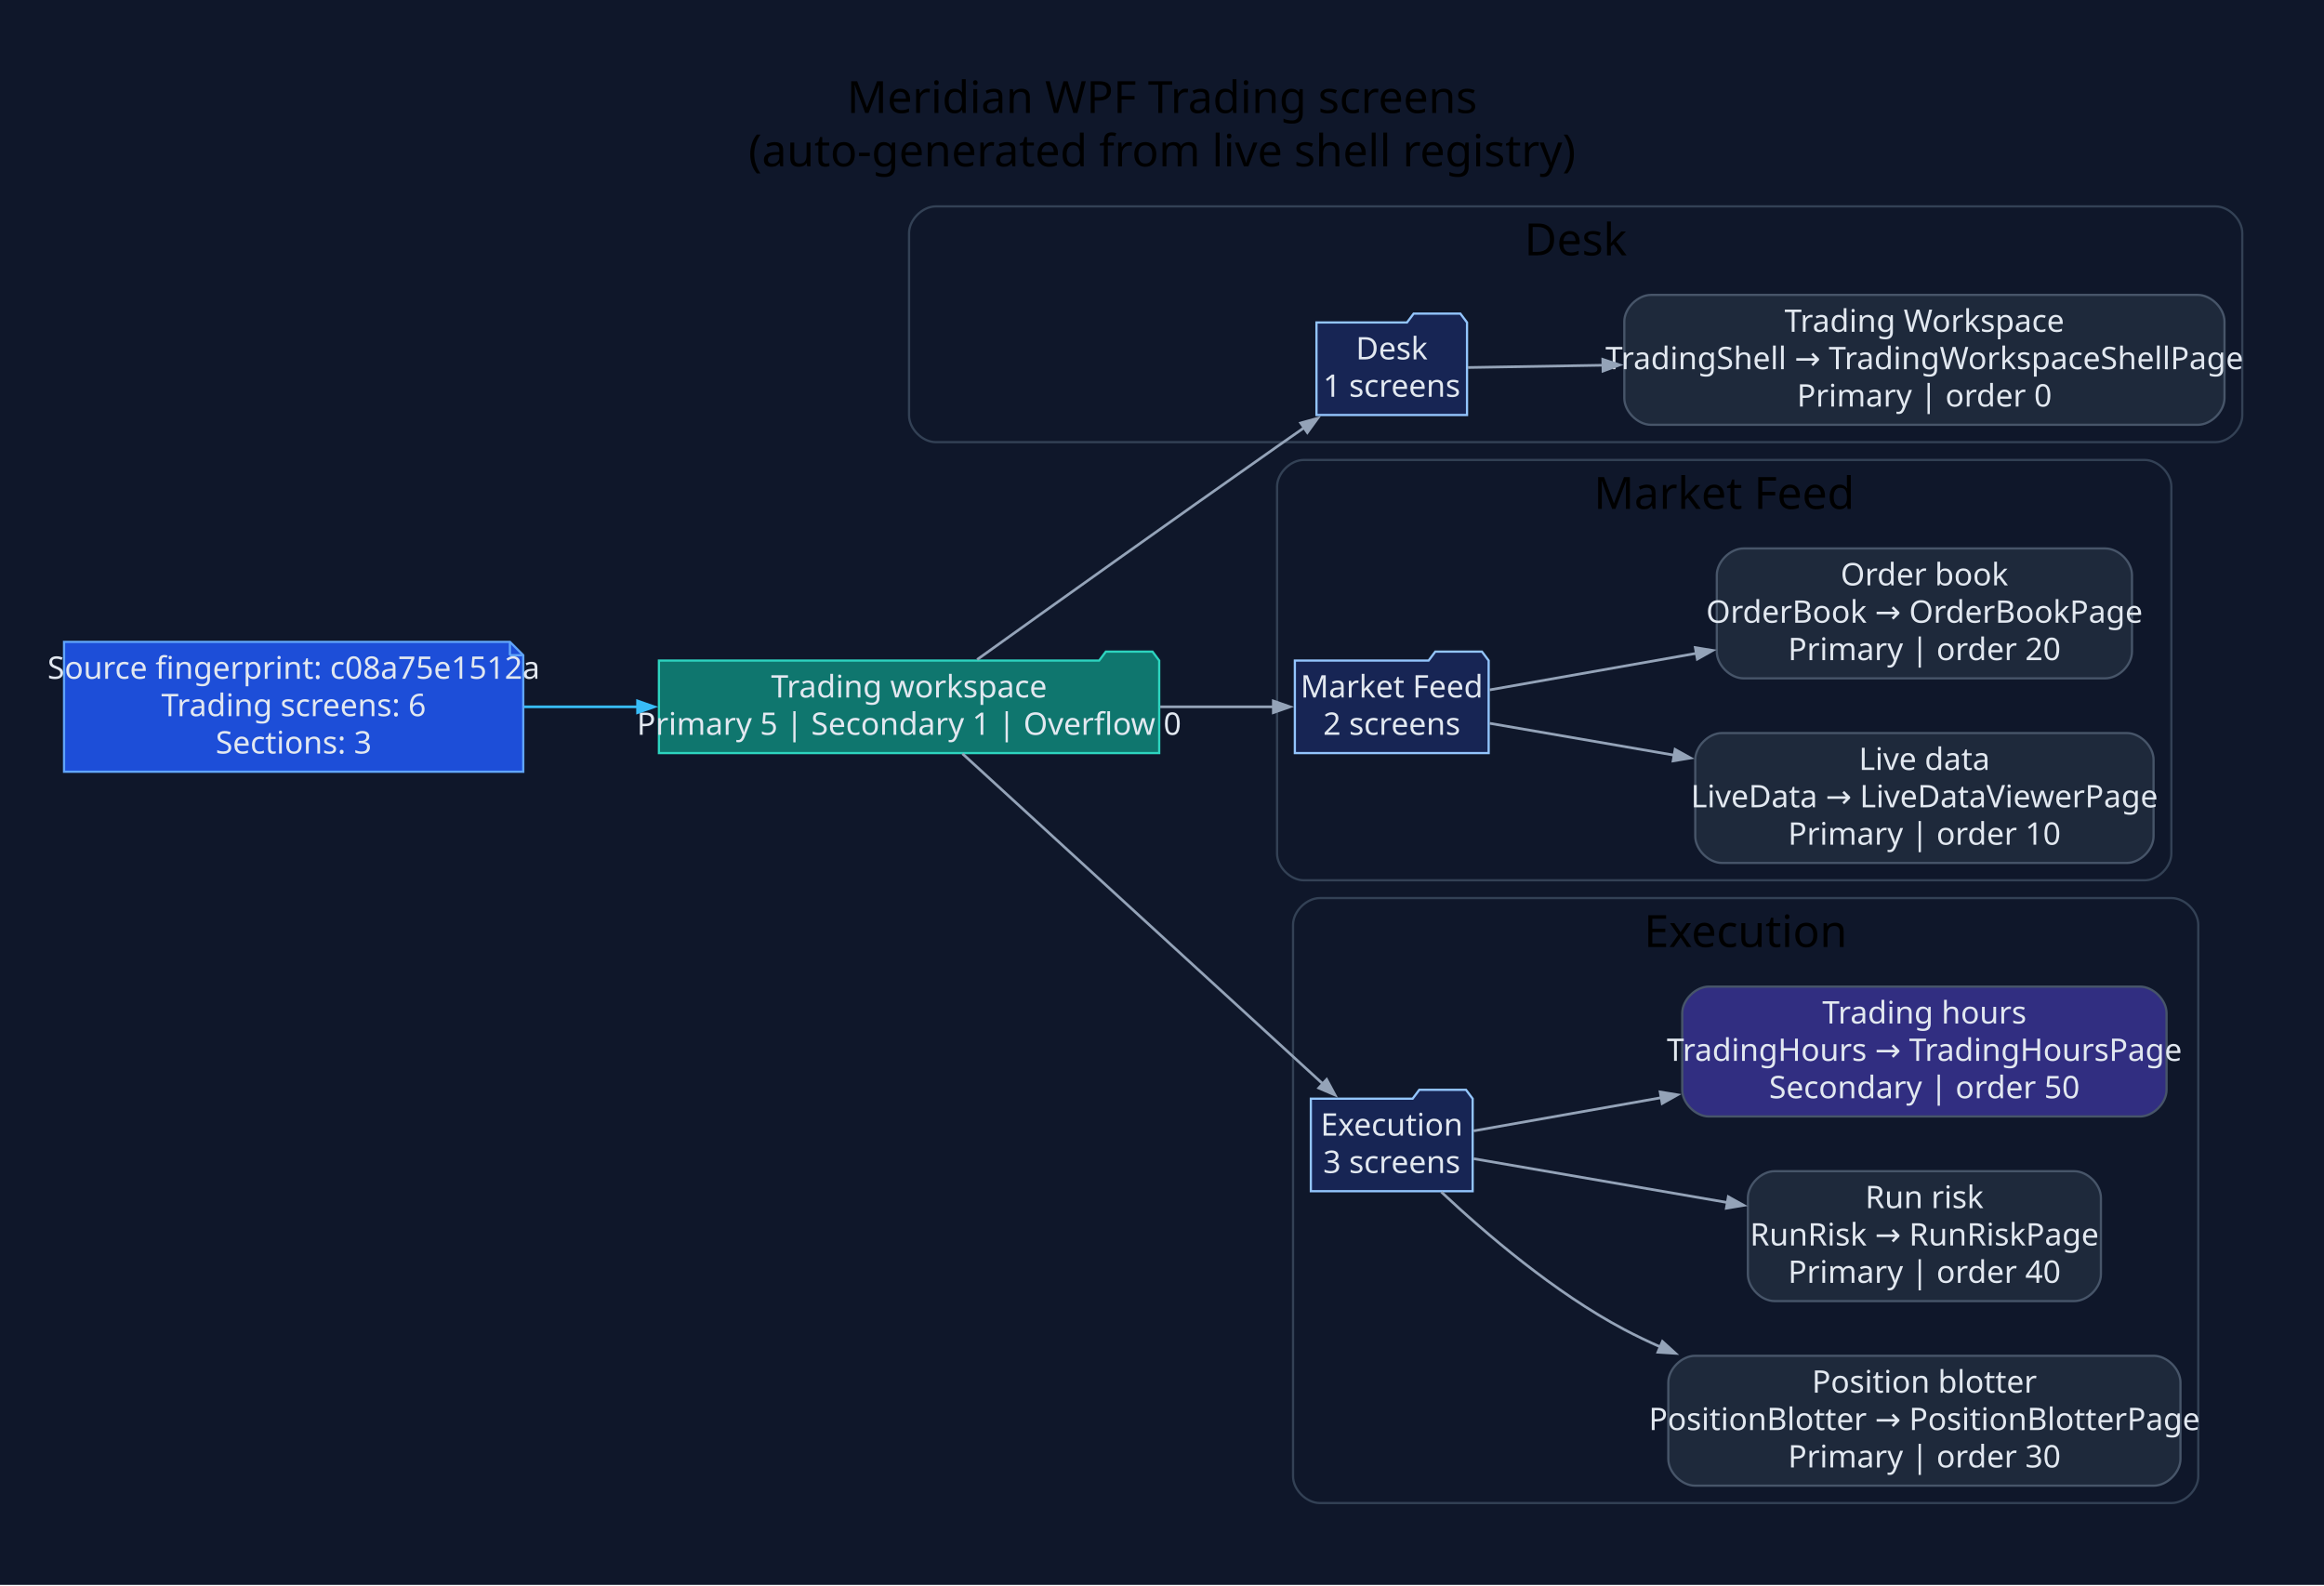
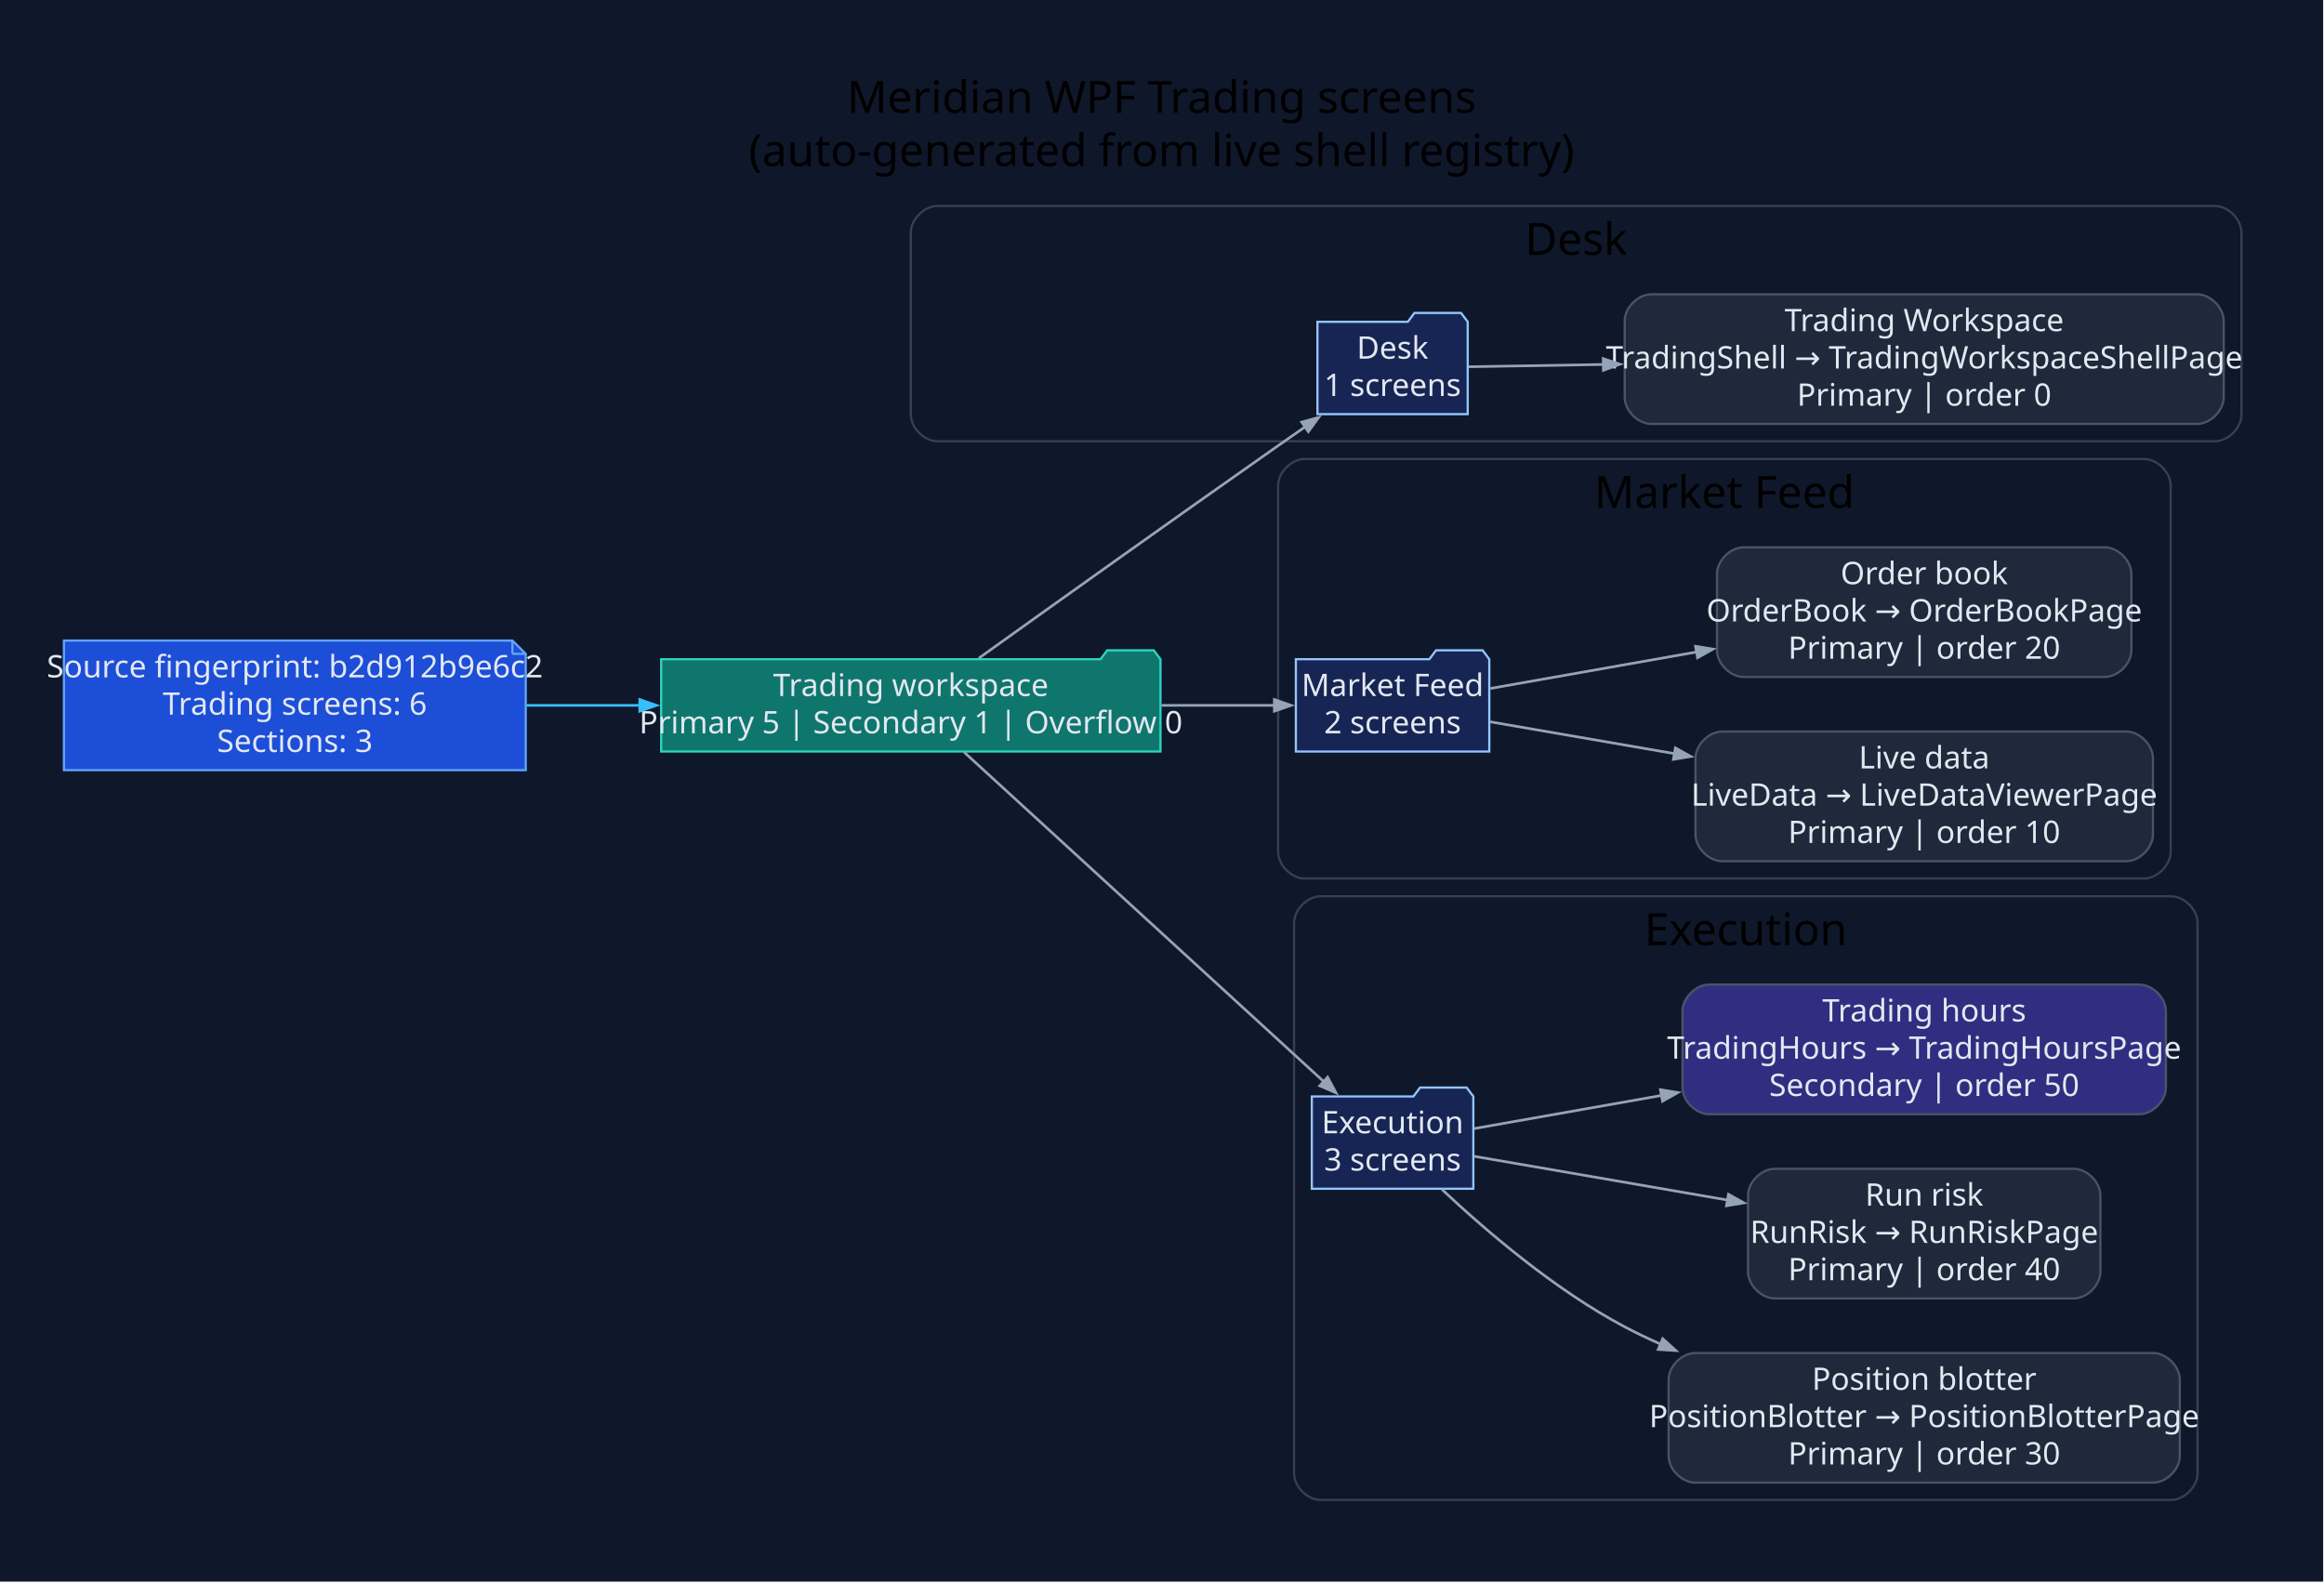
- <svg xmlns="http://www.w3.org/2000/svg" width="1045pt" height="713pt" viewBox="0.00 0.00 1045.00 713.00">
+ <svg xmlns="http://www.w3.org/2000/svg" width="1047pt" height="713pt" viewBox="0.00 0.00 1047.00 713.00">
  <g id="graph0" class="graph" transform="scale(1 1) rotate(0) translate(28.8 683.8)">
-     <polygon fill="#0f172a" stroke="none" points="-28.8,28.8 -28.8,-683.8 1016.25,-683.8 1016.25,28.8 -28.8,28.8" />
-     <text xml:space="preserve" text-anchor="middle" x="493.73" y="-633" font-family="Segoe UI" font-size="20.00">Meridian WPF Trading screens</text>
-     <text xml:space="preserve" text-anchor="middle" x="493.73" y="-609" font-family="Segoe UI" font-size="20.00">(auto-generated from live shell registry)</text>
+     <polygon fill="#0f172a" stroke="none" points="-28.8,28.8 -28.8,-683.8 1017.82,-683.8 1017.82,28.8 -28.8,28.8" />
+     <text xml:space="preserve" text-anchor="middle" x="494.51" y="-633" font-family="Segoe UI" font-size="20.00">Meridian WPF Trading screens</text>
+     <text xml:space="preserve" text-anchor="middle" x="494.51" y="-609" font-family="Segoe UI" font-size="20.00">(auto-generated from live shell registry)</text>
    <g id="clust1" class="cluster">
-       <path fill="#0f172a" stroke="#334155" d="M391.96,-485C391.96,-485 967.45,-485 967.45,-485 973.45,-485 979.45,-491 979.45,-497 979.45,-497 979.45,-579 979.45,-579 979.45,-585 973.45,-591 967.45,-591 967.45,-591 391.96,-591 391.96,-591 385.96,-591 379.96,-585 379.96,-579 379.96,-579 379.96,-497 379.96,-497 379.96,-491 385.96,-485 391.96,-485" />
-       <text xml:space="preserve" text-anchor="middle" x="679.71" y="-569" font-family="Segoe UI" font-size="20.00">Desk</text>
+       <path fill="#0f172a" stroke="#334155" d="M393.54,-485C393.54,-485 969.02,-485 969.02,-485 975.02,-485 981.02,-491 981.02,-497 981.02,-497 981.02,-579 981.02,-579 981.02,-585 975.02,-591 969.02,-591 969.02,-591 393.54,-591 393.54,-591 387.54,-591 381.54,-585 381.54,-579 381.54,-579 381.54,-497 381.54,-497 381.54,-491 387.54,-485 393.54,-485" />
+       <text xml:space="preserve" text-anchor="middle" x="681.28" y="-569" font-family="Segoe UI" font-size="20.00">Desk</text>
    </g>
    <g id="clust2" class="cluster">
-       <path fill="#0f172a" stroke="#334155" d="M557.44,-288C557.44,-288 935.56,-288 935.56,-288 941.56,-288 947.56,-294 947.56,-300 947.56,-300 947.56,-465 947.56,-465 947.56,-471 941.56,-477 935.56,-477 935.56,-477 557.44,-477 557.44,-477 551.44,-477 545.44,-471 545.44,-465 545.44,-465 545.44,-300 545.44,-300 545.44,-294 551.44,-288 557.44,-288" />
-       <text xml:space="preserve" text-anchor="middle" x="746.5" y="-455" font-family="Segoe UI" font-size="20.00">Market Feed</text>
+       <path fill="#0f172a" stroke="#334155" d="M559.01,-288C559.01,-288 937.13,-288 937.13,-288 943.13,-288 949.13,-294 949.13,-300 949.13,-300 949.13,-465 949.13,-465 949.13,-471 943.13,-477 937.13,-477 937.13,-477 559.01,-477 559.01,-477 553.01,-477 547.01,-471 547.01,-465 547.01,-465 547.01,-300 547.01,-300 547.01,-294 553.01,-288 559.01,-288" />
+       <text xml:space="preserve" text-anchor="middle" x="748.07" y="-455" font-family="Segoe UI" font-size="20.00">Market Feed</text>
    </g>
    <g id="clust3" class="cluster">
-       <path fill="#0f172a" stroke="#334155" d="M564.63,-8C564.63,-8 947.66,-8 947.66,-8 953.66,-8 959.66,-14 959.66,-20 959.66,-20 959.66,-268 959.66,-268 959.66,-274 953.66,-280 947.66,-280 947.66,-280 564.63,-280 564.63,-280 558.63,-280 552.63,-274 552.63,-268 552.63,-268 552.63,-20 552.63,-20 552.63,-14 558.63,-8 564.63,-8" />
-       <text xml:space="preserve" text-anchor="middle" x="756.14" y="-258" font-family="Segoe UI" font-size="20.00">Execution</text>
+       <path fill="#0f172a" stroke="#334155" d="M566.2,-8C566.2,-8 949.23,-8 949.23,-8 955.23,-8 961.23,-14 961.23,-20 961.23,-20 961.23,-268 961.23,-268 961.23,-274 955.23,-280 949.23,-280 949.23,-280 566.2,-280 566.2,-280 560.2,-280 554.2,-274 554.2,-268 554.2,-268 554.2,-20 554.2,-20 554.2,-14 560.2,-8 566.2,-8" />
+       <text xml:space="preserve" text-anchor="middle" x="757.72" y="-258" font-family="Segoe UI" font-size="20.00">Execution</text>
    </g>
    <g id="node1" class="node">
-       <polygon fill="#1d4ed8" stroke="#60a5fa" points="200.49,-395.2 0,-395.2 0,-336.8 206.49,-336.8 206.49,-389.2 200.49,-395.2" />
-       <polyline fill="none" stroke="#60a5fa" points="200.49,-395.2 200.49,-389.2" />
-       <polyline fill="none" stroke="#60a5fa" points="206.49,-389.2 200.49,-389.2" />
-       <text xml:space="preserve" text-anchor="middle" x="103.25" y="-378.6" font-family="Segoe UI" font-size="14.00" fill="#e2e8f0">Source fingerprint: c08a75e1512a</text>
-       <text xml:space="preserve" text-anchor="middle" x="103.25" y="-361.8" font-family="Segoe UI" font-size="14.00" fill="#e2e8f0">Trading screens: 6</text>
-       <text xml:space="preserve" text-anchor="middle" x="103.25" y="-345" font-family="Segoe UI" font-size="14.00" fill="#e2e8f0">Sections: 3</text>
+       <polygon fill="#1d4ed8" stroke="#60a5fa" points="202.06,-395.2 0,-395.2 0,-336.8 208.06,-336.8 208.06,-389.2 202.06,-395.2" />
+       <polyline fill="none" stroke="#60a5fa" points="202.06,-395.2 202.06,-389.2" />
+       <polyline fill="none" stroke="#60a5fa" points="208.06,-389.2 202.06,-389.2" />
+       <text xml:space="preserve" text-anchor="middle" x="104.03" y="-378.6" font-family="Segoe UI" font-size="14.00" fill="#e2e8f0">Source fingerprint: b2d912b9e6c2</text>
+       <text xml:space="preserve" text-anchor="middle" x="104.03" y="-361.8" font-family="Segoe UI" font-size="14.00" fill="#e2e8f0">Trading screens: 6</text>
+       <text xml:space="preserve" text-anchor="middle" x="104.03" y="-345" font-family="Segoe UI" font-size="14.00" fill="#e2e8f0">Sections: 3</text>
    </g>
    <g id="node2" class="node">
-       <polygon fill="#0f766e" stroke="#2dd4bf" points="492.44,-386.8 489.44,-390.8 468.44,-390.8 465.44,-386.8 267.49,-386.8 267.49,-345.2 492.44,-345.2 492.44,-386.8" />
-       <text xml:space="preserve" text-anchor="middle" x="379.96" y="-370.2" font-family="Segoe UI" font-size="14.00" fill="#e2e8f0">Trading workspace</text>
-       <text xml:space="preserve" text-anchor="middle" x="379.96" y="-353.4" font-family="Segoe UI" font-size="14.00" fill="#e2e8f0">Primary 5 | Secondary 1 | Overflow 0</text>
+       <polygon fill="#0f766e" stroke="#2dd4bf" points="494.01,-386.8 491.01,-390.8 470.01,-390.8 467.01,-386.8 269.06,-386.8 269.06,-345.2 494.01,-345.2 494.01,-386.8" />
+       <text xml:space="preserve" text-anchor="middle" x="381.54" y="-370.2" font-family="Segoe UI" font-size="14.00" fill="#e2e8f0">Trading workspace</text>
+       <text xml:space="preserve" text-anchor="middle" x="381.54" y="-353.4" font-family="Segoe UI" font-size="14.00" fill="#e2e8f0">Primary 5 | Secondary 1 | Overflow 0</text>
    </g>
    <g id="edge1" class="edge">
-       <path fill="none" stroke="#38bdf8" stroke-width="1.2" d="M206.93,-366C223.67,-366 241.15,-366 258.28,-366" />
-       <polygon fill="#38bdf8" stroke="#38bdf8" stroke-width="1.2" points="257.88,-368.63 265.38,-366 257.88,-363.38 257.88,-368.63" />
+       <path fill="none" stroke="#38bdf8" stroke-width="1.2" d="M208.4,-366C225.18,-366 242.68,-366 259.82,-366" />
+       <polygon fill="#38bdf8" stroke="#38bdf8" stroke-width="1.2" points="259.43,-368.63 266.93,-366 259.43,-363.38 259.43,-368.63" />
    </g>
    <g id="node3" class="node">
-       <polygon fill="#172554" stroke="#93c5fd" points="630.86,-538.8 627.86,-542.8 606.86,-542.8 603.86,-538.8 563.16,-538.8 563.16,-497.2 630.86,-497.2 630.86,-538.8" />
-       <text xml:space="preserve" text-anchor="middle" x="597.01" y="-522.2" font-family="Segoe UI" font-size="14.00" fill="#e2e8f0">Desk</text>
-       <text xml:space="preserve" text-anchor="middle" x="597.01" y="-505.4" font-family="Segoe UI" font-size="14.00" fill="#e2e8f0">1 screens</text>
+       <polygon fill="#172554" stroke="#93c5fd" points="632.43,-538.8 629.43,-542.8 608.43,-542.8 605.43,-538.8 564.73,-538.8 564.73,-497.2 632.43,-497.2 632.43,-538.8" />
+       <text xml:space="preserve" text-anchor="middle" x="598.58" y="-522.2" font-family="Segoe UI" font-size="14.00" fill="#e2e8f0">Desk</text>
+       <text xml:space="preserve" text-anchor="middle" x="598.58" y="-505.4" font-family="Segoe UI" font-size="14.00" fill="#e2e8f0">1 screens</text>
    </g>
    <g id="edge2" class="edge">
-       <path fill="none" stroke="#94a3b8" stroke-width="1.2" d="M410.59,-387.25C443.46,-410.78 498.11,-449.79 545.44,-483 549.43,-485.8 553.6,-488.71 557.76,-491.61" />
-       <polygon fill="#94a3b8" stroke="#94a3b8" stroke-width="1.2" points="556.06,-493.62 563.72,-495.74 559.05,-489.31 556.06,-493.62" />
+       <path fill="none" stroke="#94a3b8" stroke-width="1.2" d="M412.17,-387.25C445.04,-410.78 499.68,-449.79 547.01,-483 551,-485.8 555.17,-488.71 559.34,-491.61" />
+       <polygon fill="#94a3b8" stroke="#94a3b8" stroke-width="1.2" points="557.63,-493.62 565.29,-495.74 560.63,-489.31 557.63,-493.62" />
    </g>
    <g id="node5" class="node">
-       <polygon fill="#172554" stroke="#93c5fd" points="640.58,-386.8 637.58,-390.8 616.58,-390.8 613.58,-386.8 553.44,-386.8 553.44,-345.2 640.58,-345.2 640.58,-386.8" />
-       <text xml:space="preserve" text-anchor="middle" x="597.01" y="-370.2" font-family="Segoe UI" font-size="14.00" fill="#e2e8f0">Market Feed</text>
-       <text xml:space="preserve" text-anchor="middle" x="597.01" y="-353.4" font-family="Segoe UI" font-size="14.00" fill="#e2e8f0">2 screens</text>
+       <polygon fill="#172554" stroke="#93c5fd" points="642.15,-386.8 639.15,-390.8 618.15,-390.8 615.15,-386.8 555.01,-386.8 555.01,-345.2 642.15,-345.2 642.15,-386.8" />
+       <text xml:space="preserve" text-anchor="middle" x="598.58" y="-370.2" font-family="Segoe UI" font-size="14.00" fill="#e2e8f0">Market Feed</text>
+       <text xml:space="preserve" text-anchor="middle" x="598.58" y="-353.4" font-family="Segoe UI" font-size="14.00" fill="#e2e8f0">2 screens</text>
    </g>
    <g id="edge4" class="edge">
-       <path fill="none" stroke="#94a3b8" stroke-width="1.2" d="M492.9,-366C510.81,-366 528.56,-366 544.16,-366" />
-       <polygon fill="#94a3b8" stroke="#94a3b8" stroke-width="1.2" points="543.76,-368.63 551.26,-366 543.76,-363.38 543.76,-368.63" />
+       <path fill="none" stroke="#94a3b8" stroke-width="1.2" d="M494.47,-366C512.38,-366 530.13,-366 545.73,-366" />
+       <polygon fill="#94a3b8" stroke="#94a3b8" stroke-width="1.2" points="545.33,-368.63 552.83,-366 545.33,-363.38 545.33,-368.63" />
    </g>
    <g id="node8" class="node">
-       <polygon fill="#172554" stroke="#93c5fd" points="633.39,-189.8 630.39,-193.8 609.39,-193.8 606.39,-189.8 560.63,-189.8 560.63,-148.2 633.39,-148.2 633.39,-189.8" />
-       <text xml:space="preserve" text-anchor="middle" x="597.01" y="-173.2" font-family="Segoe UI" font-size="14.00" fill="#e2e8f0">Execution</text>
-       <text xml:space="preserve" text-anchor="middle" x="597.01" y="-156.4" font-family="Segoe UI" font-size="14.00" fill="#e2e8f0">3 screens</text>
+       <polygon fill="#172554" stroke="#93c5fd" points="634.96,-189.8 631.96,-193.8 610.96,-193.8 607.96,-189.8 562.2,-189.8 562.2,-148.2 634.96,-148.2 634.96,-189.8" />
+       <text xml:space="preserve" text-anchor="middle" x="598.58" y="-173.2" font-family="Segoe UI" font-size="14.00" fill="#e2e8f0">Execution</text>
+       <text xml:space="preserve" text-anchor="middle" x="598.58" y="-156.4" font-family="Segoe UI" font-size="14.00" fill="#e2e8f0">3 screens</text>
    </g>
    <g id="edge7" class="edge">
-       <path fill="none" stroke="#94a3b8" stroke-width="1.2" d="M403.98,-344.92C443.16,-309.02 522.8,-236.06 566.19,-196.31" />
-       <polygon fill="#94a3b8" stroke="#94a3b8" stroke-width="1.2" points="567.74,-198.46 571.5,-191.46 564.19,-194.59 567.74,-198.46" />
+       <path fill="none" stroke="#94a3b8" stroke-width="1.2" d="M405.55,-344.92C444.73,-309.02 524.37,-236.06 567.77,-196.31" />
+       <polygon fill="#94a3b8" stroke="#94a3b8" stroke-width="1.2" points="569.31,-198.46 573.07,-191.46 565.76,-194.59 569.31,-198.46" />
    </g>
    <g id="node4" class="node">
-       <path fill="#1e293b" stroke="#475569" d="M959.45,-551.2C959.45,-551.2 713.58,-551.2 713.58,-551.2 707.58,-551.2 701.58,-545.2 701.58,-539.2 701.58,-539.2 701.58,-504.8 701.58,-504.8 701.58,-498.8 707.58,-492.8 713.58,-492.8 713.58,-492.8 959.45,-492.8 959.45,-492.8 965.45,-492.8 971.45,-498.8 971.45,-504.8 971.45,-504.8 971.45,-539.2 971.45,-539.2 971.45,-545.2 965.45,-551.2 959.45,-551.2" />
-       <text xml:space="preserve" text-anchor="middle" x="836.52" y="-534.6" font-family="Segoe UI" font-size="14.00" fill="#e2e8f0">Trading Workspace</text>
-       <text xml:space="preserve" text-anchor="middle" x="836.52" y="-517.8" font-family="Segoe UI" font-size="14.00" fill="#e2e8f0">TradingShell → TradingWorkspaceShellPage</text>
-       <text xml:space="preserve" text-anchor="middle" x="836.52" y="-501" font-family="Segoe UI" font-size="14.00" fill="#e2e8f0">Primary | order 0</text>
+       <path fill="#1e293b" stroke="#475569" d="M961.02,-551.2C961.02,-551.2 715.15,-551.2 715.15,-551.2 709.15,-551.2 703.15,-545.2 703.15,-539.2 703.15,-539.2 703.15,-504.8 703.15,-504.8 703.15,-498.8 709.15,-492.8 715.15,-492.8 715.15,-492.8 961.02,-492.8 961.02,-492.8 967.02,-492.8 973.02,-498.8 973.02,-504.8 973.02,-504.8 973.02,-539.2 973.02,-539.2 973.02,-545.2 967.02,-551.2 961.02,-551.2" />
+       <text xml:space="preserve" text-anchor="middle" x="838.09" y="-534.6" font-family="Segoe UI" font-size="14.00" fill="#e2e8f0">Trading Workspace</text>
+       <text xml:space="preserve" text-anchor="middle" x="838.09" y="-517.8" font-family="Segoe UI" font-size="14.00" fill="#e2e8f0">TradingShell → TradingWorkspaceShellPage</text>
+       <text xml:space="preserve" text-anchor="middle" x="838.09" y="-501" font-family="Segoe UI" font-size="14.00" fill="#e2e8f0">Primary | order 0</text>
    </g>
    <g id="edge3" class="edge">
-       <path fill="none" stroke="#94a3b8" stroke-width="1.2" d="M631.28,-518.56C647.96,-518.84 669.43,-519.2 692.15,-519.59" />
-       <polygon fill="#94a3b8" stroke="#94a3b8" stroke-width="1.2" points="691.9,-522.21 699.45,-519.71 691.99,-516.96 691.9,-522.21" />
+       <path fill="none" stroke="#94a3b8" stroke-width="1.2" d="M632.86,-518.56C649.54,-518.84 671,-519.2 693.73,-519.59" />
+       <polygon fill="#94a3b8" stroke="#94a3b8" stroke-width="1.2" points="693.48,-522.21 701.02,-519.71 693.56,-516.96 693.48,-522.21" />
    </g>
    <g id="node6" class="node">
-       <path fill="#1e293b" stroke="#475569" d="M927.56,-354.2C927.56,-354.2 745.48,-354.2 745.48,-354.2 739.48,-354.2 733.48,-348.2 733.48,-342.2 733.48,-342.2 733.48,-307.8 733.48,-307.8 733.48,-301.8 739.48,-295.8 745.48,-295.8 745.48,-295.8 927.56,-295.8 927.56,-295.8 933.56,-295.8 939.56,-301.8 939.56,-307.8 939.56,-307.8 939.56,-342.2 939.56,-342.2 939.56,-348.2 933.56,-354.2 927.56,-354.2" />
-       <text xml:space="preserve" text-anchor="middle" x="836.52" y="-337.6" font-family="Segoe UI" font-size="14.00" fill="#e2e8f0">Live data</text>
-       <text xml:space="preserve" text-anchor="middle" x="836.52" y="-320.8" font-family="Segoe UI" font-size="14.00" fill="#e2e8f0">LiveData → LiveDataViewerPage</text>
-       <text xml:space="preserve" text-anchor="middle" x="836.52" y="-304" font-family="Segoe UI" font-size="14.00" fill="#e2e8f0">Primary | order 10</text>
+       <path fill="#1e293b" stroke="#475569" d="M929.13,-354.2C929.13,-354.2 747.05,-354.2 747.05,-354.2 741.05,-354.2 735.05,-348.2 735.05,-342.2 735.05,-342.2 735.05,-307.8 735.05,-307.8 735.05,-301.8 741.05,-295.8 747.05,-295.8 747.05,-295.8 929.13,-295.8 929.13,-295.8 935.13,-295.8 941.13,-301.8 941.13,-307.8 941.13,-307.8 941.13,-342.2 941.13,-342.2 941.13,-348.2 935.13,-354.2 929.13,-354.2" />
+       <text xml:space="preserve" text-anchor="middle" x="838.09" y="-337.6" font-family="Segoe UI" font-size="14.00" fill="#e2e8f0">Live data</text>
+       <text xml:space="preserve" text-anchor="middle" x="838.09" y="-320.8" font-family="Segoe UI" font-size="14.00" fill="#e2e8f0">LiveData → LiveDataViewerPage</text>
+       <text xml:space="preserve" text-anchor="middle" x="838.09" y="-304" font-family="Segoe UI" font-size="14.00" fill="#e2e8f0">Primary | order 10</text>
    </g>
    <g id="edge5" class="edge">
-       <path fill="none" stroke="#94a3b8" stroke-width="1.2" d="M641.02,-358.58C664.4,-354.54 694.5,-349.34 724.01,-344.25" />
-       <polygon fill="#94a3b8" stroke="#94a3b8" stroke-width="1.2" points="724.41,-346.84 731.35,-342.98 723.51,-341.67 724.41,-346.84" />
+       <path fill="none" stroke="#94a3b8" stroke-width="1.2" d="M642.59,-358.58C665.97,-354.54 696.08,-349.34 725.58,-344.25" />
+       <polygon fill="#94a3b8" stroke="#94a3b8" stroke-width="1.2" points="725.98,-346.84 732.92,-342.98 725.08,-341.67 725.98,-346.84" />
    </g>
    <g id="node7" class="node">
-       <path fill="#1e293b" stroke="#475569" d="M917.86,-437.2C917.86,-437.2 755.17,-437.2 755.17,-437.2 749.17,-437.2 743.17,-431.2 743.17,-425.2 743.17,-425.2 743.17,-390.8 743.17,-390.8 743.17,-384.8 749.17,-378.8 755.17,-378.8 755.17,-378.8 917.86,-378.8 917.86,-378.8 923.86,-378.8 929.86,-384.8 929.86,-390.8 929.86,-390.8 929.86,-425.2 929.86,-425.2 929.86,-431.2 923.86,-437.2 917.86,-437.2" />
-       <text xml:space="preserve" text-anchor="middle" x="836.52" y="-420.6" font-family="Segoe UI" font-size="14.00" fill="#e2e8f0">Order book</text>
-       <text xml:space="preserve" text-anchor="middle" x="836.52" y="-403.8" font-family="Segoe UI" font-size="14.00" fill="#e2e8f0">OrderBook → OrderBookPage</text>
-       <text xml:space="preserve" text-anchor="middle" x="836.52" y="-387" font-family="Segoe UI" font-size="14.00" fill="#e2e8f0">Primary | order 20</text>
+       <path fill="#1e293b" stroke="#475569" d="M919.43,-437.2C919.43,-437.2 756.74,-437.2 756.74,-437.2 750.74,-437.2 744.74,-431.2 744.74,-425.2 744.74,-425.2 744.74,-390.8 744.74,-390.8 744.74,-384.8 750.74,-378.8 756.74,-378.8 756.74,-378.8 919.43,-378.8 919.43,-378.8 925.43,-378.8 931.43,-384.8 931.43,-390.8 931.43,-390.8 931.43,-425.2 931.43,-425.2 931.43,-431.2 925.43,-437.2 919.43,-437.2" />
+       <text xml:space="preserve" text-anchor="middle" x="838.09" y="-420.6" font-family="Segoe UI" font-size="14.00" fill="#e2e8f0">Order book</text>
+       <text xml:space="preserve" text-anchor="middle" x="838.09" y="-403.8" font-family="Segoe UI" font-size="14.00" fill="#e2e8f0">OrderBook → OrderBookPage</text>
+       <text xml:space="preserve" text-anchor="middle" x="838.09" y="-387" font-family="Segoe UI" font-size="14.00" fill="#e2e8f0">Primary | order 20</text>
    </g>
    <g id="edge6" class="edge">
-       <path fill="none" stroke="#94a3b8" stroke-width="1.2" d="M641.02,-373.61C667.05,-378.21 701.4,-384.28 733.99,-390.05" />
-       <polygon fill="#94a3b8" stroke="#94a3b8" stroke-width="1.2" points="733.5,-392.62 741.34,-391.35 734.41,-387.46 733.5,-392.62" />
+       <path fill="none" stroke="#94a3b8" stroke-width="1.2" d="M642.59,-373.61C668.62,-378.21 702.97,-384.28 735.56,-390.05" />
+       <polygon fill="#94a3b8" stroke="#94a3b8" stroke-width="1.2" points="735.07,-392.62 742.91,-391.35 735.98,-387.46 735.07,-392.62" />
    </g>
    <g id="node9" class="node">
-       <path fill="#1e293b" stroke="#475569" d="M939.66,-74.2C939.66,-74.2 733.37,-74.2 733.37,-74.2 727.37,-74.2 721.37,-68.2 721.37,-62.2 721.37,-62.2 721.37,-27.8 721.37,-27.8 721.37,-21.8 727.37,-15.8 733.37,-15.8 733.37,-15.8 939.66,-15.8 939.66,-15.8 945.66,-15.8 951.66,-21.8 951.66,-27.8 951.66,-27.8 951.66,-62.2 951.66,-62.2 951.66,-68.2 945.66,-74.2 939.66,-74.2" />
-       <text xml:space="preserve" text-anchor="middle" x="836.52" y="-57.6" font-family="Segoe UI" font-size="14.00" fill="#e2e8f0">Position blotter</text>
-       <text xml:space="preserve" text-anchor="middle" x="836.52" y="-40.8" font-family="Segoe UI" font-size="14.00" fill="#e2e8f0">PositionBlotter → PositionBlotterPage</text>
-       <text xml:space="preserve" text-anchor="middle" x="836.52" y="-24" font-family="Segoe UI" font-size="14.00" fill="#e2e8f0">Primary | order 30</text>
+       <path fill="#1e293b" stroke="#475569" d="M941.23,-74.2C941.23,-74.2 734.94,-74.2 734.94,-74.2 728.94,-74.2 722.94,-68.2 722.94,-62.2 722.94,-62.2 722.94,-27.8 722.94,-27.8 722.94,-21.8 728.94,-15.8 734.94,-15.8 734.94,-15.8 941.23,-15.8 941.23,-15.8 947.23,-15.8 953.23,-21.8 953.23,-27.8 953.23,-27.8 953.23,-62.2 953.23,-62.2 953.23,-68.2 947.23,-74.2 941.23,-74.2" />
+       <text xml:space="preserve" text-anchor="middle" x="838.09" y="-57.6" font-family="Segoe UI" font-size="14.00" fill="#e2e8f0">Position blotter</text>
+       <text xml:space="preserve" text-anchor="middle" x="838.09" y="-40.8" font-family="Segoe UI" font-size="14.00" fill="#e2e8f0">PositionBlotter → PositionBlotterPage</text>
+       <text xml:space="preserve" text-anchor="middle" x="838.09" y="-24" font-family="Segoe UI" font-size="14.00" fill="#e2e8f0">Primary | order 30</text>
    </g>
    <g id="edge8" class="edge">
-       <path fill="none" stroke="#94a3b8" stroke-width="1.2" d="M619.29,-147.87C639.1,-129.25 670.21,-102.59 701.58,-86 706.85,-83.21 712.34,-80.58 717.96,-78.11" />
-       <polygon fill="#94a3b8" stroke="#94a3b8" stroke-width="1.2" points="718.72,-80.64 724.6,-75.3 716.67,-75.8 718.72,-80.64" />
+       <path fill="none" stroke="#94a3b8" stroke-width="1.2" d="M620.86,-147.87C640.67,-129.25 671.78,-102.59 703.15,-86 708.42,-83.21 713.91,-80.58 719.53,-78.11" />
+       <polygon fill="#94a3b8" stroke="#94a3b8" stroke-width="1.2" points="720.29,-80.64 726.18,-75.3 718.25,-75.8 720.29,-80.64" />
    </g>
    <g id="node10" class="node">
-       <path fill="#1e293b" stroke="#475569" d="M903.89,-157.2C903.89,-157.2 769.15,-157.2 769.15,-157.2 763.15,-157.2 757.15,-151.2 757.15,-145.2 757.15,-145.2 757.15,-110.8 757.15,-110.8 757.15,-104.8 763.15,-98.8 769.15,-98.8 769.15,-98.8 903.89,-98.8 903.89,-98.8 909.89,-98.8 915.89,-104.8 915.89,-110.8 915.89,-110.8 915.89,-145.2 915.89,-145.2 915.89,-151.2 909.89,-157.2 903.89,-157.2" />
-       <text xml:space="preserve" text-anchor="middle" x="836.52" y="-140.6" font-family="Segoe UI" font-size="14.00" fill="#e2e8f0">Run risk</text>
-       <text xml:space="preserve" text-anchor="middle" x="836.52" y="-123.8" font-family="Segoe UI" font-size="14.00" fill="#e2e8f0">RunRisk → RunRiskPage</text>
-       <text xml:space="preserve" text-anchor="middle" x="836.52" y="-107" font-family="Segoe UI" font-size="14.00" fill="#e2e8f0">Primary | order 40</text>
+       <path fill="#1e293b" stroke="#475569" d="M905.46,-157.2C905.46,-157.2 770.72,-157.2 770.72,-157.2 764.72,-157.2 758.72,-151.2 758.72,-145.2 758.72,-145.2 758.72,-110.8 758.72,-110.8 758.72,-104.8 764.72,-98.8 770.72,-98.8 770.72,-98.8 905.46,-98.8 905.46,-98.8 911.46,-98.8 917.46,-104.8 917.46,-110.8 917.46,-110.8 917.46,-145.2 917.46,-145.2 917.46,-151.2 911.46,-157.2 905.46,-157.2" />
+       <text xml:space="preserve" text-anchor="middle" x="838.09" y="-140.6" font-family="Segoe UI" font-size="14.00" fill="#e2e8f0">Run risk</text>
+       <text xml:space="preserve" text-anchor="middle" x="838.09" y="-123.8" font-family="Segoe UI" font-size="14.00" fill="#e2e8f0">RunRisk → RunRiskPage</text>
+       <text xml:space="preserve" text-anchor="middle" x="838.09" y="-107" font-family="Segoe UI" font-size="14.00" fill="#e2e8f0">Primary | order 40</text>
    </g>
    <g id="edge9" class="edge">
-       <path fill="none" stroke="#94a3b8" stroke-width="1.2" d="M633.82,-162.82C664.06,-157.6 708.63,-149.9 748.19,-143.07" />
-       <polygon fill="#94a3b8" stroke="#94a3b8" stroke-width="1.2" points="748.34,-145.71 755.28,-141.85 747.45,-140.54 748.34,-145.71" />
+       <path fill="none" stroke="#94a3b8" stroke-width="1.2" d="M635.39,-162.82C665.63,-157.6 710.21,-149.9 749.76,-143.07" />
+       <polygon fill="#94a3b8" stroke="#94a3b8" stroke-width="1.2" points="749.91,-145.71 756.86,-141.85 749.02,-140.54 749.91,-145.71" />
    </g>
    <g id="node11" class="node">
-       <path fill="#312e81" stroke="#475569" d="M933.41,-240.2C933.41,-240.2 739.62,-240.2 739.62,-240.2 733.62,-240.2 727.62,-234.2 727.62,-228.2 727.62,-228.2 727.62,-193.8 727.62,-193.8 727.62,-187.8 733.62,-181.8 739.62,-181.8 739.62,-181.8 933.41,-181.8 933.41,-181.8 939.41,-181.8 945.41,-187.8 945.41,-193.8 945.41,-193.8 945.41,-228.2 945.41,-228.2 945.41,-234.2 939.41,-240.2 933.41,-240.2" />
-       <text xml:space="preserve" text-anchor="middle" x="836.52" y="-223.6" font-family="Segoe UI" font-size="14.00" fill="#e2e8f0">Trading hours</text>
-       <text xml:space="preserve" text-anchor="middle" x="836.52" y="-206.8" font-family="Segoe UI" font-size="14.00" fill="#e2e8f0">TradingHours → TradingHoursPage</text>
-       <text xml:space="preserve" text-anchor="middle" x="836.52" y="-190" font-family="Segoe UI" font-size="14.00" fill="#e2e8f0">Secondary | order 50</text>
+       <path fill="#312e81" stroke="#475569" d="M934.98,-240.2C934.98,-240.2 741.19,-240.2 741.19,-240.2 735.19,-240.2 729.19,-234.2 729.19,-228.2 729.19,-228.2 729.19,-193.8 729.19,-193.8 729.19,-187.8 735.19,-181.8 741.19,-181.8 741.19,-181.8 934.98,-181.8 934.98,-181.8 940.98,-181.8 946.98,-187.8 946.98,-193.8 946.98,-193.8 946.98,-228.2 946.98,-228.2 946.98,-234.2 940.98,-240.2 934.98,-240.2" />
+       <text xml:space="preserve" text-anchor="middle" x="838.09" y="-223.6" font-family="Segoe UI" font-size="14.00" fill="#e2e8f0">Trading hours</text>
+       <text xml:space="preserve" text-anchor="middle" x="838.09" y="-206.8" font-family="Segoe UI" font-size="14.00" fill="#e2e8f0">TradingHours → TradingHoursPage</text>
+       <text xml:space="preserve" text-anchor="middle" x="838.09" y="-190" font-family="Segoe UI" font-size="14.00" fill="#e2e8f0">Secondary | order 50</text>
    </g>
    <g id="edge10" class="edge">
-       <path fill="none" stroke="#94a3b8" stroke-width="1.2" d="M633.82,-175.33C656.59,-179.36 687.47,-184.82 718.23,-190.26" />
-       <polygon fill="#94a3b8" stroke="#94a3b8" stroke-width="1.2" points="717.69,-192.83 725.53,-191.55 718.6,-187.66 717.69,-192.83" />
+       <path fill="none" stroke="#94a3b8" stroke-width="1.2" d="M635.39,-175.33C658.16,-179.36 689.04,-184.82 719.8,-190.26" />
+       <polygon fill="#94a3b8" stroke="#94a3b8" stroke-width="1.2" points="719.26,-192.83 727.1,-191.55 720.18,-187.66 719.26,-192.83" />
    </g>
  </g>
</svg>
